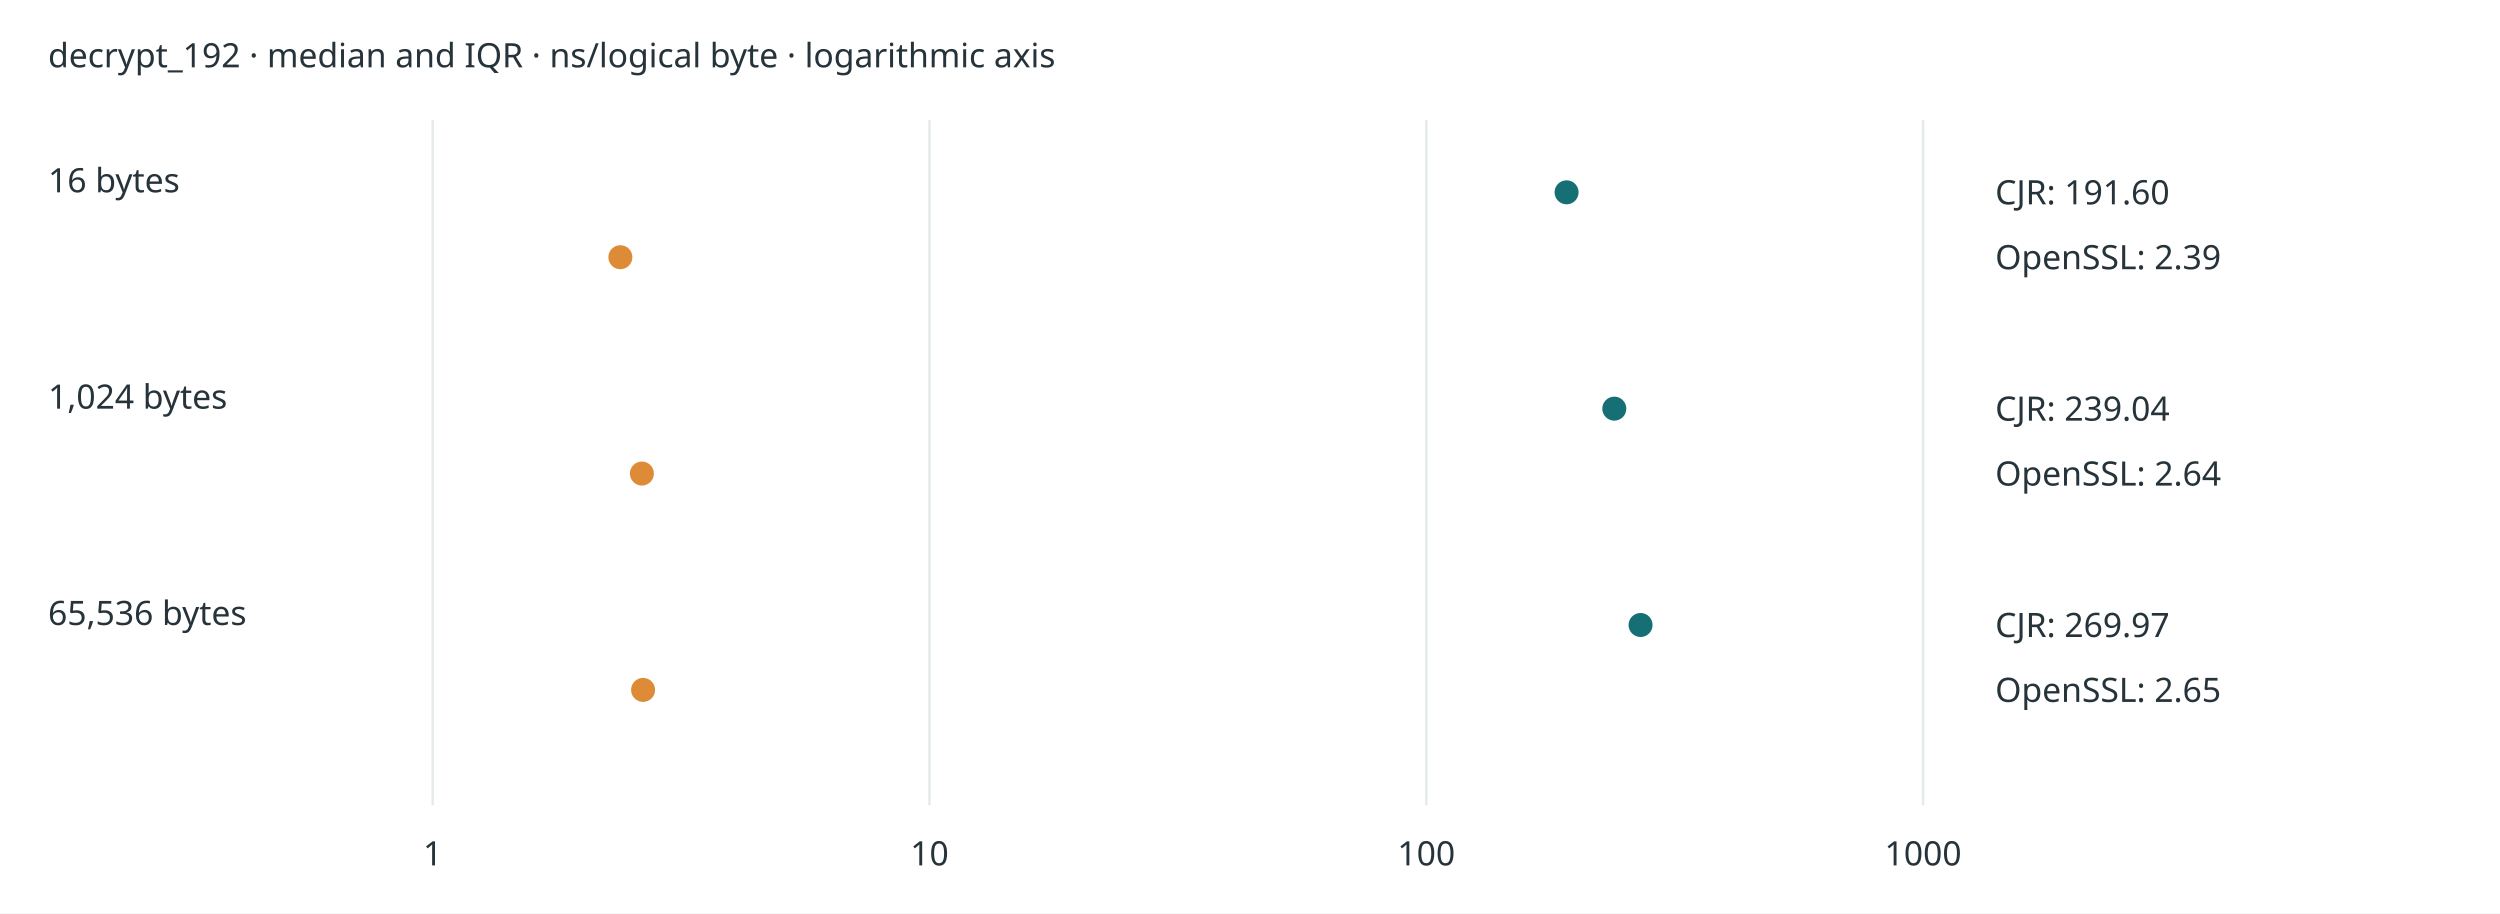
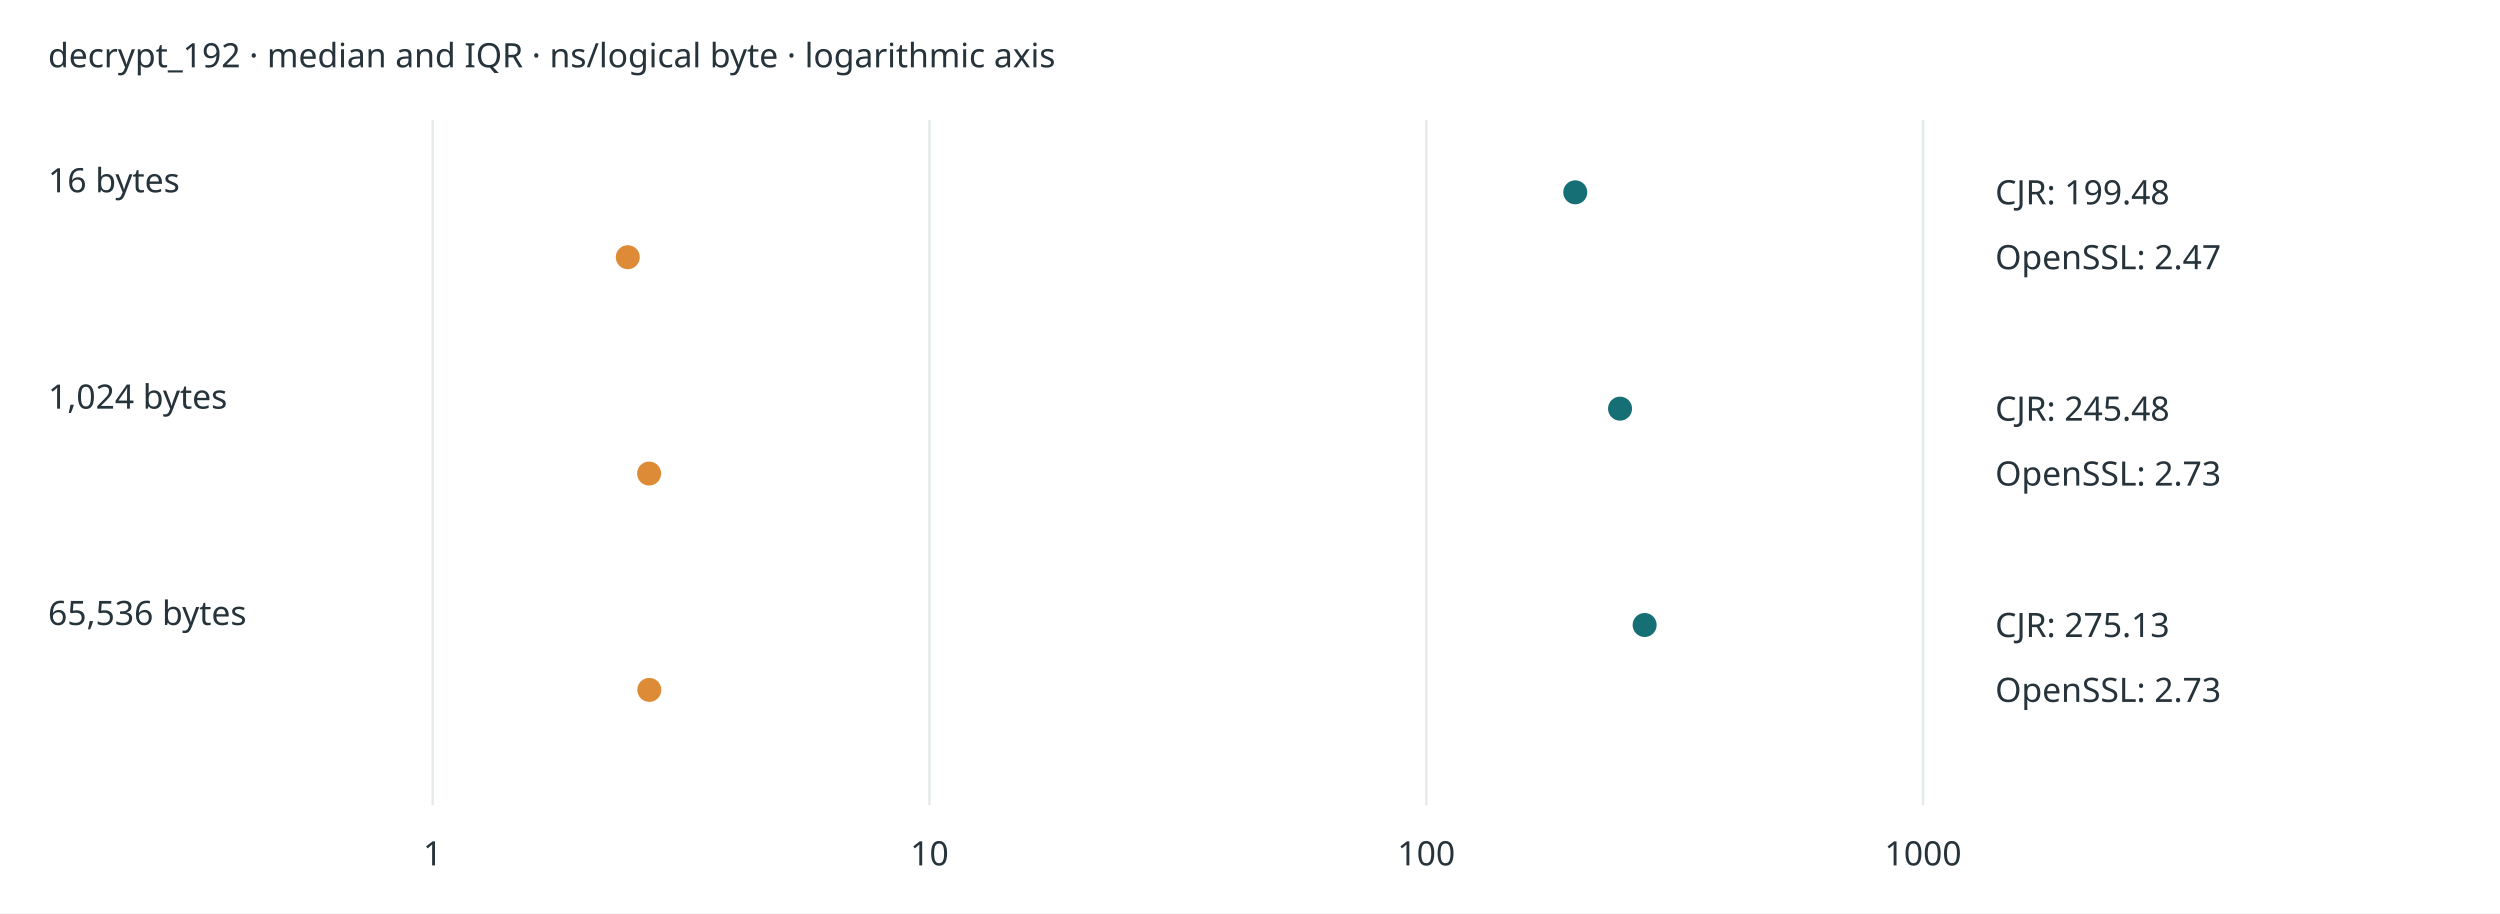
<svg xmlns="http://www.w3.org/2000/svg" viewBox="0 0 1040 380" role="img">
  <rect width="100%" height="100%" fill="white" />
  <style>text{font:14px system-ui;fill:#26333a}</style>
  <text x="20" y="28">decrypt_192 · median and IQR · ns/logical byte · logarithmic axis</text>
  <path d="M 180.0 50 V 335" stroke="#e4e9e9" />
  <text x="180.0" y="360" text-anchor="middle">1</text>
  <path d="M 386.667 50 V 335" stroke="#e4e9e9" />
  <text x="386.667" y="360" text-anchor="middle">10</text>
  <path d="M 593.333 50 V 335" stroke="#e4e9e9" />
  <text x="593.333" y="360" text-anchor="middle">100</text>
  <path d="M 800.0 50 V 335" stroke="#e4e9e9" />
  <text x="800.0" y="360" text-anchor="middle">1000</text>
  <text x="20" y="80">16 bytes</text>
-   <path d="M 651.267 80 H 651.965" stroke="#176f76" stroke-width="5" />
-   <circle cx="651.697" cy="80" r="5" fill="#176f76" />
-   <text x="830" y="85">CJR: 191.60</text>
-   <path d="M 257.606 107 H 258.498" stroke="#de8b37" stroke-width="5" />
-   <circle cx="258.073" cy="107" r="5" fill="#de8b37" />
-   <text x="830" y="112">OpenSSL: 2.39</text>
+   <path d="M 654.854 80 H 656.978" stroke="#176f76" stroke-width="5" />
+   <circle cx="655.312" cy="80" r="5" fill="#176f76" />
+   <text x="830" y="85">CJR: 199.48</text>
+   <path d="M 260.902 107 H 261.21" stroke="#de8b37" stroke-width="5" />
+   <circle cx="261.154" cy="107" r="5" fill="#de8b37" />
+   <text x="830" y="112">OpenSSL: 2.47</text>
  <text x="20" y="170">1,024 bytes</text>
-   <path d="M 671.363 170 H 671.841" stroke="#176f76" stroke-width="5" />
-   <circle cx="671.549" cy="170" r="5" fill="#176f76" />
-   <text x="830" y="175">CJR: 239.04</text>
-   <path d="M 266.412 197 H 267.164" stroke="#de8b37" stroke-width="5" />
-   <circle cx="267.022" cy="197" r="5" fill="#de8b37" />
-   <text x="830" y="202">OpenSSL: 2.64</text>
+   <path d="M 673.434 170 H 674.538" stroke="#176f76" stroke-width="5" />
+   <circle cx="673.938" cy="170" r="5" fill="#176f76" />
+   <text x="830" y="175">CJR: 245.48</text>
+   <path d="M 269.511 197 H 270.847" stroke="#de8b37" stroke-width="5" />
+   <circle cx="270.031" cy="197" r="5" fill="#de8b37" />
+   <text x="830" y="202">OpenSSL: 2.73</text>
  <text x="20" y="260">65,536 bytes</text>
-   <path d="M 682.344 260 H 682.62" stroke="#176f76" stroke-width="5" />
-   <circle cx="682.473" cy="260" r="5" fill="#176f76" />
-   <text x="830" y="265">CJR: 269.97</text>
-   <path d="M 267.371 287 H 268.095" stroke="#de8b37" stroke-width="5" />
-   <circle cx="267.52" cy="287" r="5" fill="#de8b37" />
-   <text x="830" y="292">OpenSSL: 2.65</text>
+   <path d="M 683.717 260 H 684.566" stroke="#176f76" stroke-width="5" />
+   <circle cx="684.172" cy="260" r="5" fill="#176f76" />
+   <text x="830" y="265">CJR: 275.13</text>
+   <path d="M 268.347 287 H 271.575" stroke="#de8b37" stroke-width="5" />
+   <circle cx="270.113" cy="287" r="5" fill="#de8b37" />
+   <text x="830" y="292">OpenSSL: 2.73</text>
</svg>
